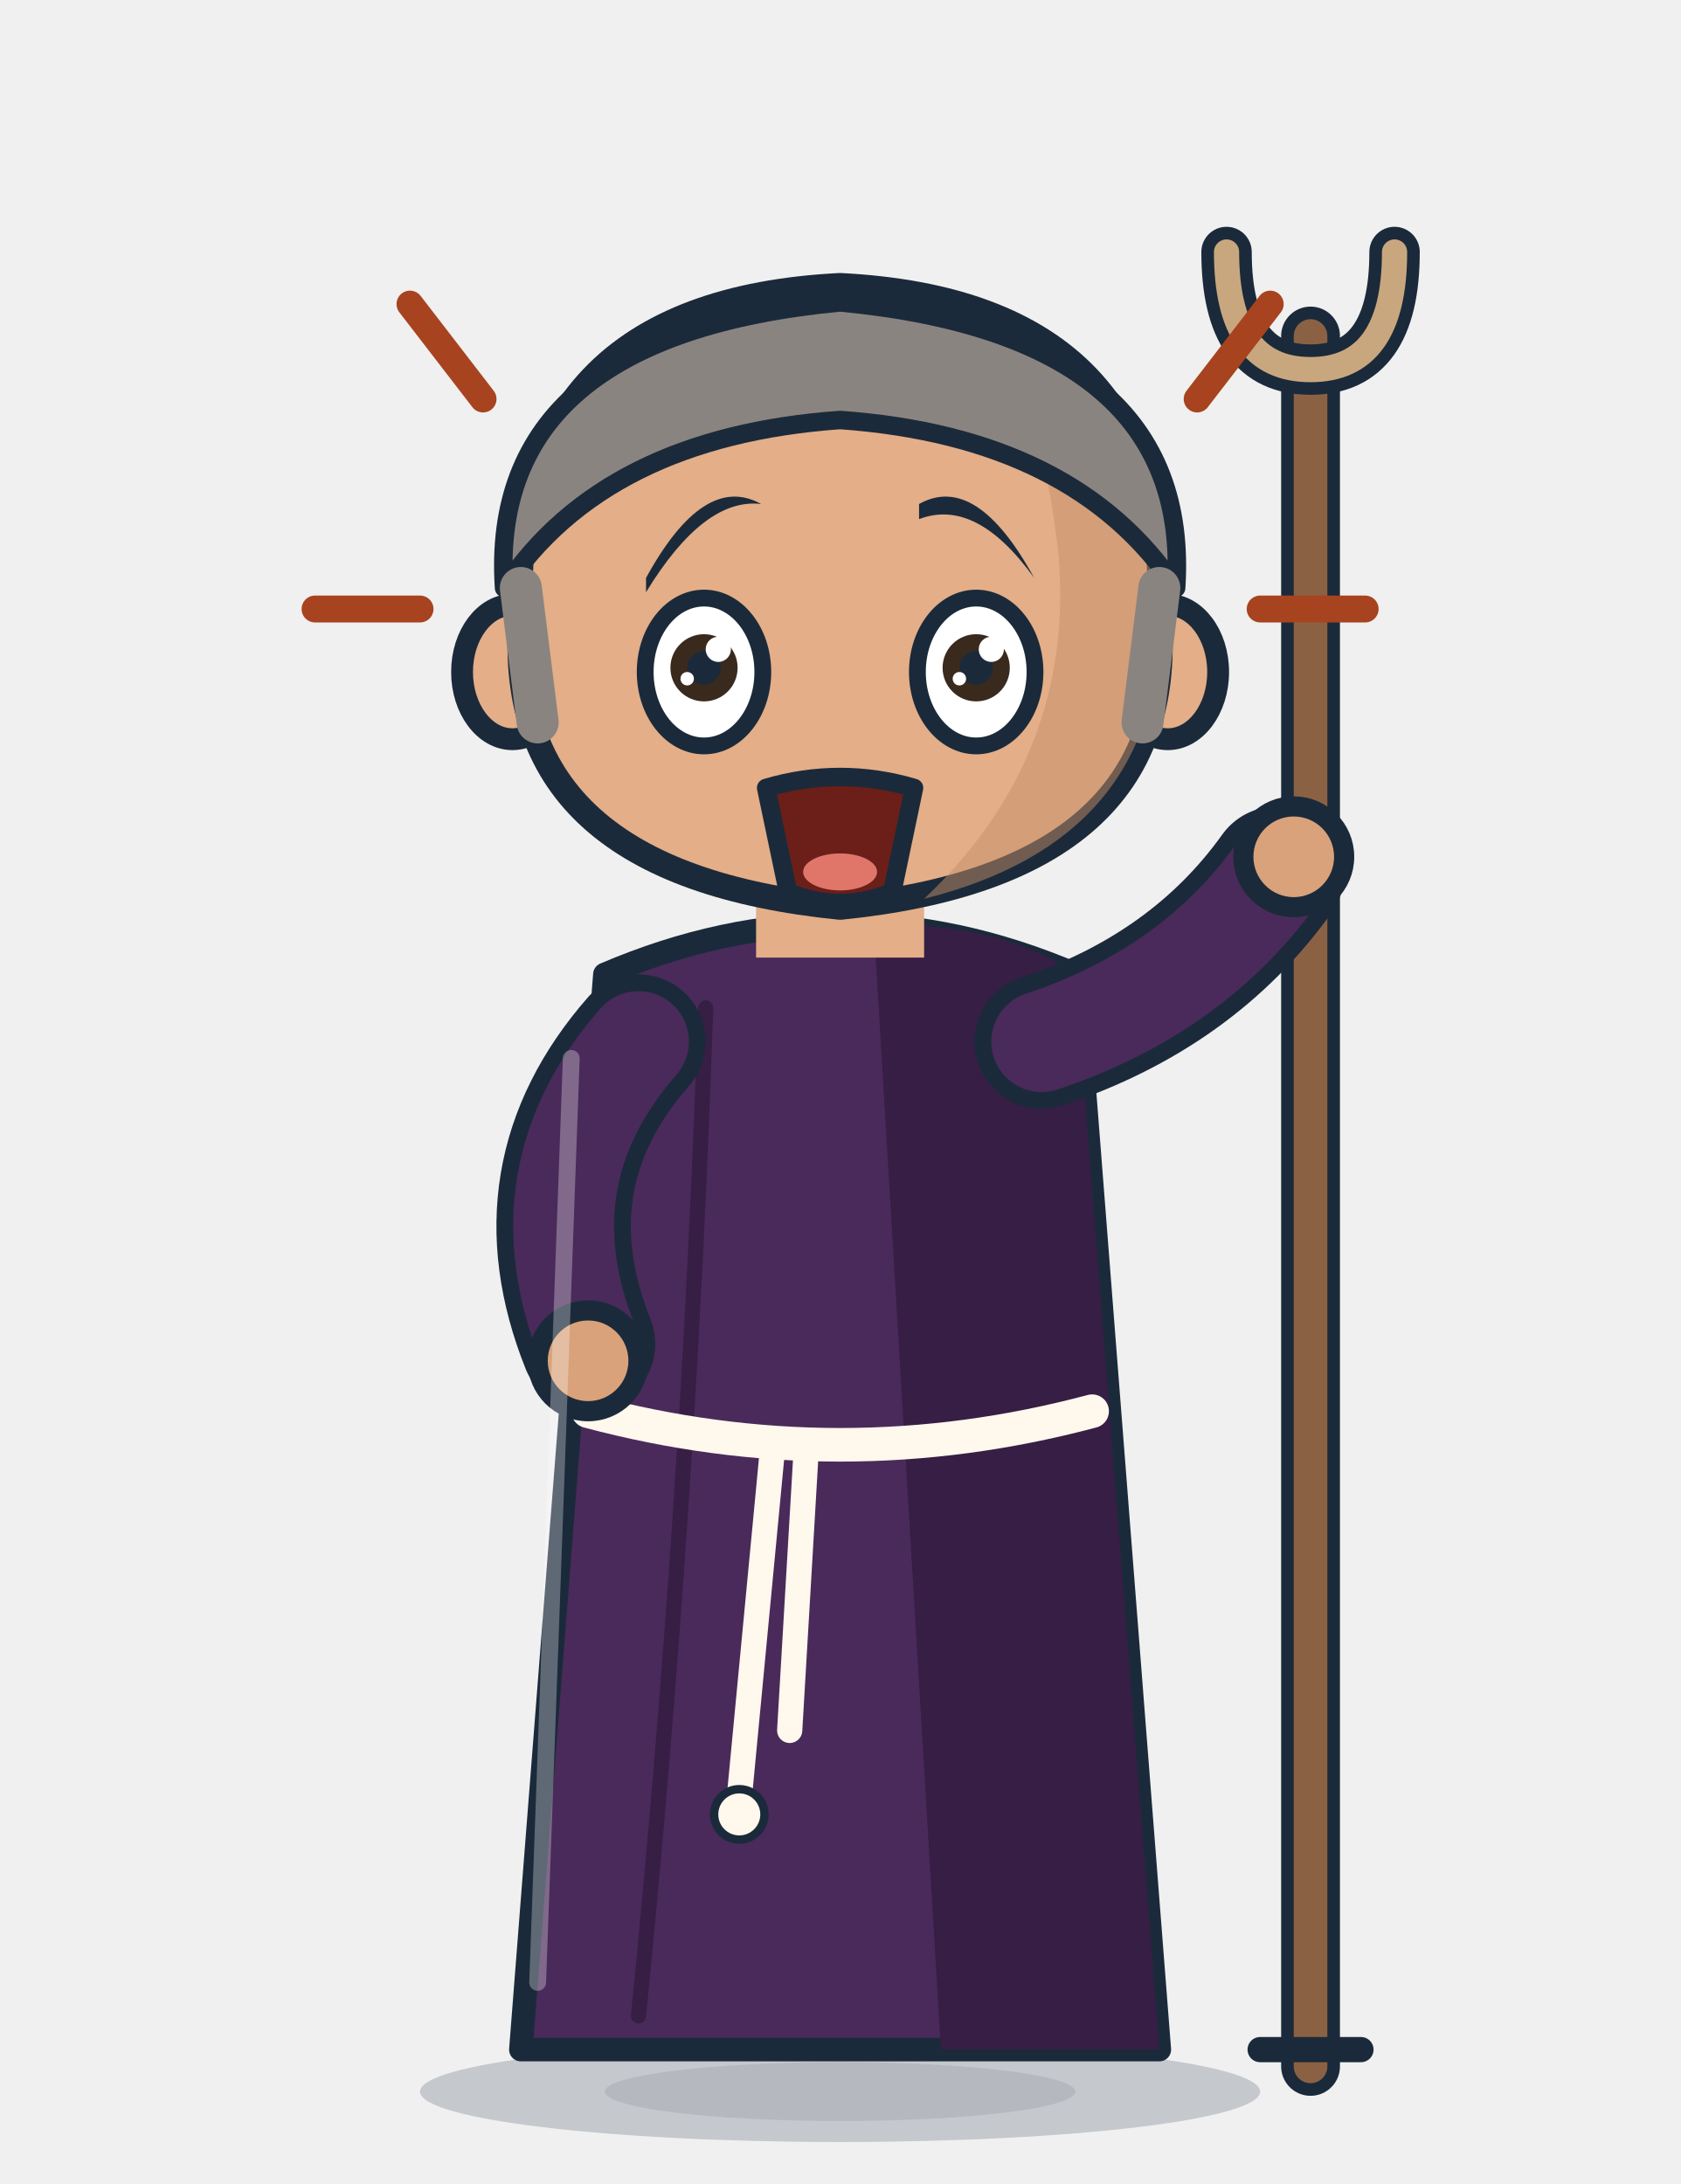
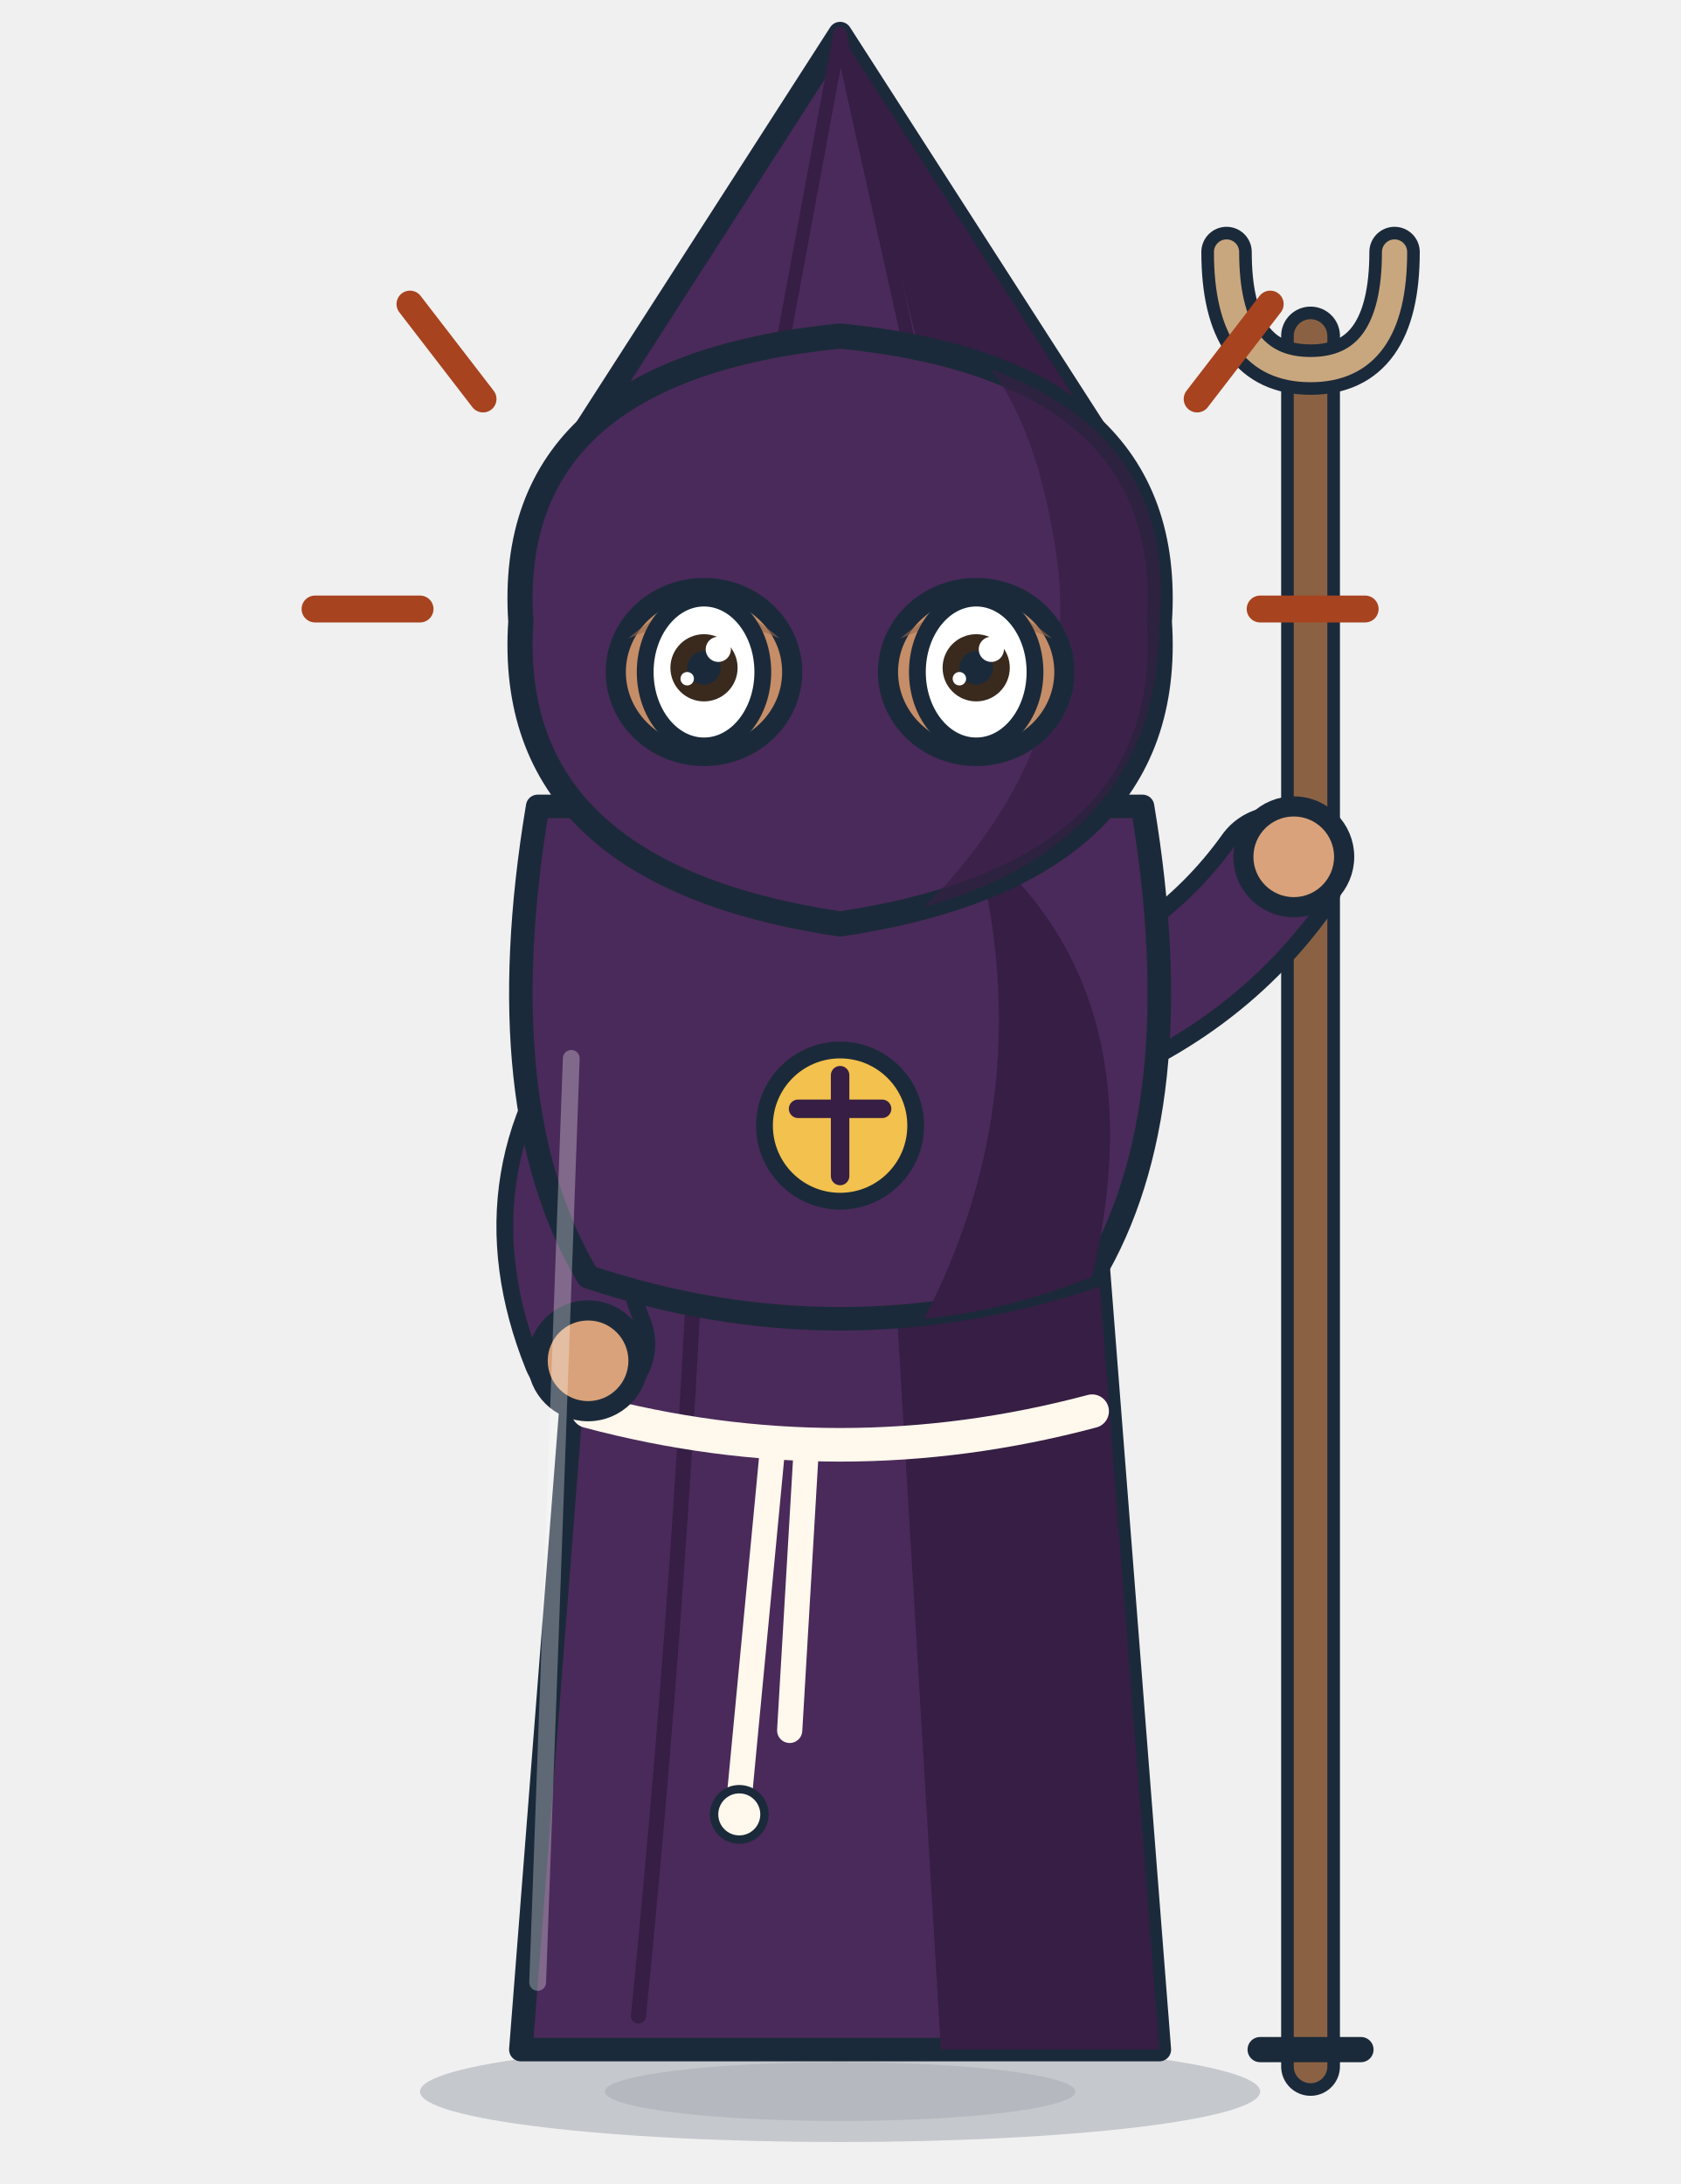
<svg xmlns="http://www.w3.org/2000/svg" stroke-linecap="round" stroke-linejoin="round" width="200" height="260" viewBox="0 0 200 260" role="img" aria-label="dramatic">
  <g id="shadow">
    <ellipse cx="100" cy="249" rx="69.6" ry="9" fill="#1B2A3A" opacity="0" />
    <ellipse cx="100" cy="249" rx="50" ry="6" fill="#1B2A3A" opacity=".2" />
    <ellipse cx="100" cy="249" rx="28" ry="3.5" fill="#1B2A3A" opacity=".1" />
  </g>
  <g id="staff">
    <path d="M156 40L156 246" stroke="#1B2A3A" stroke-width="7" />
    <path d="M156 40L156 246" stroke="#8A6243" stroke-width="4" />
    <path d="M146 30Q146 44 156 44Q166 44 166 30" fill="none" stroke="#1B2A3A" stroke-width="6" />
    <path d="M146 30Q146 44 156 44Q166 44 166 30" fill="none" stroke="#C9A77E" stroke-width="3" />
    <path d="M150 244H162" stroke="#1B2A3A" stroke-width="3" />
  </g>
  <g id="robe">
    <path d="M72 116Q100 104 128 116L138 244L62 244Z" fill="#4A2A5A" stroke="#1B2A3A" stroke-width="2.8" />
    <path d="M104 110Q120 110 128 116L138 244L112 244Z" fill="#361E44" />
    <path d="M84 120Q82 180 76 240M116 120Q118 180 124 240" fill="none" stroke="#361E44" stroke-width="1.8" />
    <path d="M70 168Q100 176 130 168" fill="none" stroke="#FFF8EC" stroke-width="4" />
    <path d="M92 172L88 214M96 172L94 206" stroke="#FFF8EC" stroke-width="3" />
    <circle cx="88" cy="216" r="3" fill="#FFF8EC" stroke="#1B2A3A" stroke-width="1" />
  </g>
  <g id="arms">
    <path d="M76 124Q62 140 70 160" fill="none" stroke="#1B2A3A" stroke-width="16" />
    <path d="M76 124Q62 140 70 160" fill="none" stroke="#4A2A5A" stroke-width="12" />
    <path d="M124 124Q142 118 152 104" fill="none" stroke="#1B2A3A" stroke-width="16" />
    <path d="M124 124Q142 118 152 104" fill="none" stroke="#4A2A5A" stroke-width="12" />
    <circle cx="70" cy="162" r="6" fill="#D9A27A" stroke="#1B2A3A" stroke-width="2.4" />
    <circle cx="154" cy="102" r="6" fill="#D9A27A" stroke="#1B2A3A" stroke-width="2.4" />
  </g>
  <g id="head">
-     <path d="M90 96L90 114L110 114L110 96Z" fill="#E3AE88" />
-     <ellipse cx="61" cy="80" rx="6" ry="8" fill="#E3AE88" stroke="#1B2A3A" stroke-width="2.6" />
-     <ellipse cx="139" cy="80" rx="6" ry="8" fill="#E3AE88" stroke="#1B2A3A" stroke-width="2.6" />
-     <path d="M62 74Q60 36 100 34Q140 36 138 74Q140 104 100 108Q60 104 62 74Z" fill="#E3AE88" stroke="#1B2A3A" stroke-width="3" />
-     <path d="M118 40Q140 50 138 74Q138 100 110 107Q128 90 126 66Q124 48 118 40Z" fill="#C58E68" opacity=".5" />
-     <path d="M60 70Q58 40 100 36Q142 40 140 70Q128 52 100 50Q72 52 60 70Z" fill="#8A8480" stroke="#1B2A3A" stroke-width="2.2" />
-     <path d="M62 70L64 86M138 70L136 86" stroke="#8A8480" stroke-width="5" />
+     <path d="M64 60L100 4L136 60Z" fill="#4A2A5A" stroke="#1B2A3A" stroke-width="2.8" />
+     <path d="M100 4L136 60L114 60Z" fill="#361E44" />
+     <path d="M100 4L90 58M100 4L112 58" fill="none" stroke="#361E44" stroke-width="1.6" />
+     <path d="M64 96Q58 132 70 152Q100 162 130 152Q142 132 136 96Z" fill="#4A2A5A" stroke="#1B2A3A" stroke-width="2.8" />
+     <path d="M116 100Q138 118 130 152Q120 156 110 157Q124 130 116 100Z" fill="#361E44" />
+     <circle cx="100" cy="134" r="9" fill="#F2C14E" stroke="#1B2A3A" stroke-width="2" />
+     <path d="M100 128V140M95 132H105" stroke="#361E44" stroke-width="2.2" />
+     <path d="M62 74Q60 44 100 40Q140 44 138 74Q140 104 100 110Q60 104 62 74Z" fill="#4A2A5A" stroke="#1B2A3A" stroke-width="3" />
+     <path d="M118 44Q140 52 138 74Q138 100 110 108Q128 90 126 68Q124 52 118 44Z" fill="#361E44" opacity=".7" />
+     <ellipse cx="83.8" cy="80" rx="10.5" ry="10" fill="#C58E68" stroke="#1B2A3A" stroke-width="2.4" />
+     <path d="M74.8 76Q83.8 68 92.8 76Q83.8 72 74.8 76Z" fill="#9A6A4C" opacity=".6" />
+     <ellipse cx="116.2" cy="80" rx="10.5" ry="10" fill="#C58E68" stroke="#1B2A3A" stroke-width="2.4" />
+     <path d="M107.2 76Q116.2 68 125.2 76Q116.2 72 107.2 76Z" fill="#9A6A4C" opacity=".6" />
  </g>
  <g id="face">
    <ellipse cx="83.8" cy="80" rx="7" ry="8.8" fill="#FFF" stroke="#1B2A3A" stroke-width="2" />
    <circle cx="83.8" cy="79.5" r="4" fill="#3A2A1E" />
    <circle cx="83.8" cy="79.5" r="2" fill="#1B2A3A" />
    <circle cx="85.5" cy="77.3" r="1.5" fill="#FFF" />
    <circle cx="81.8" cy="80.8" r=".8" fill="#FFF" />
    <ellipse cx="116.2" cy="80" rx="7" ry="8.8" fill="#FFF" stroke="#1B2A3A" stroke-width="2" />
    <circle cx="116.2" cy="79.5" r="4" fill="#3A2A1E" />
    <circle cx="116.2" cy="79.5" r="2" fill="#1B2A3A" />
    <circle cx="118" cy="77.3" r="1.5" fill="#FFF" />
    <circle cx="114.2" cy="80.8" r=".8" fill="#FFF" />
-     <path d="M76.9 68.8Q83.8 56.2 90.6 60Q83.8 59.2 76.9 70.5Z" fill="#1B2A3A" />
-     <path d="M109.4 60Q116.2 56.2 123.1 68.8Q116.2 59.2 109.4 61.8Z" fill="#1B2A3A" />
-     <path d="M91.2 93.8Q100 91.2 108.8 93.8L106.2 106.2Q100 108.8 93.8 106.2Z" fill="#6B1F18" stroke="#1B2A3A" stroke-width="2.2" />
-     <ellipse cx="100" cy="103.8" rx="4.4" ry="2.2" fill="#E0766A" />
    <path d="M57.5 47.5L48.8 36.2" fill="none" stroke="#A8431F" stroke-width="3.2" />
    <path d="M142.5 47.5L151.2 36.2" fill="none" stroke="#A8431F" stroke-width="3.2" />
    <path d="M50 72.5L37.5 72.5" fill="none" stroke="#A8431F" stroke-width="3.2" />
    <path d="M150 72.5L162.5 72.5" fill="none" stroke="#A8431F" stroke-width="3.2" />
  </g>
  <g id="rim">
    <path d="M68 126L64 236" fill="none" stroke="#FFF" stroke-width="2" opacity=".3" />
  </g>
</svg>
